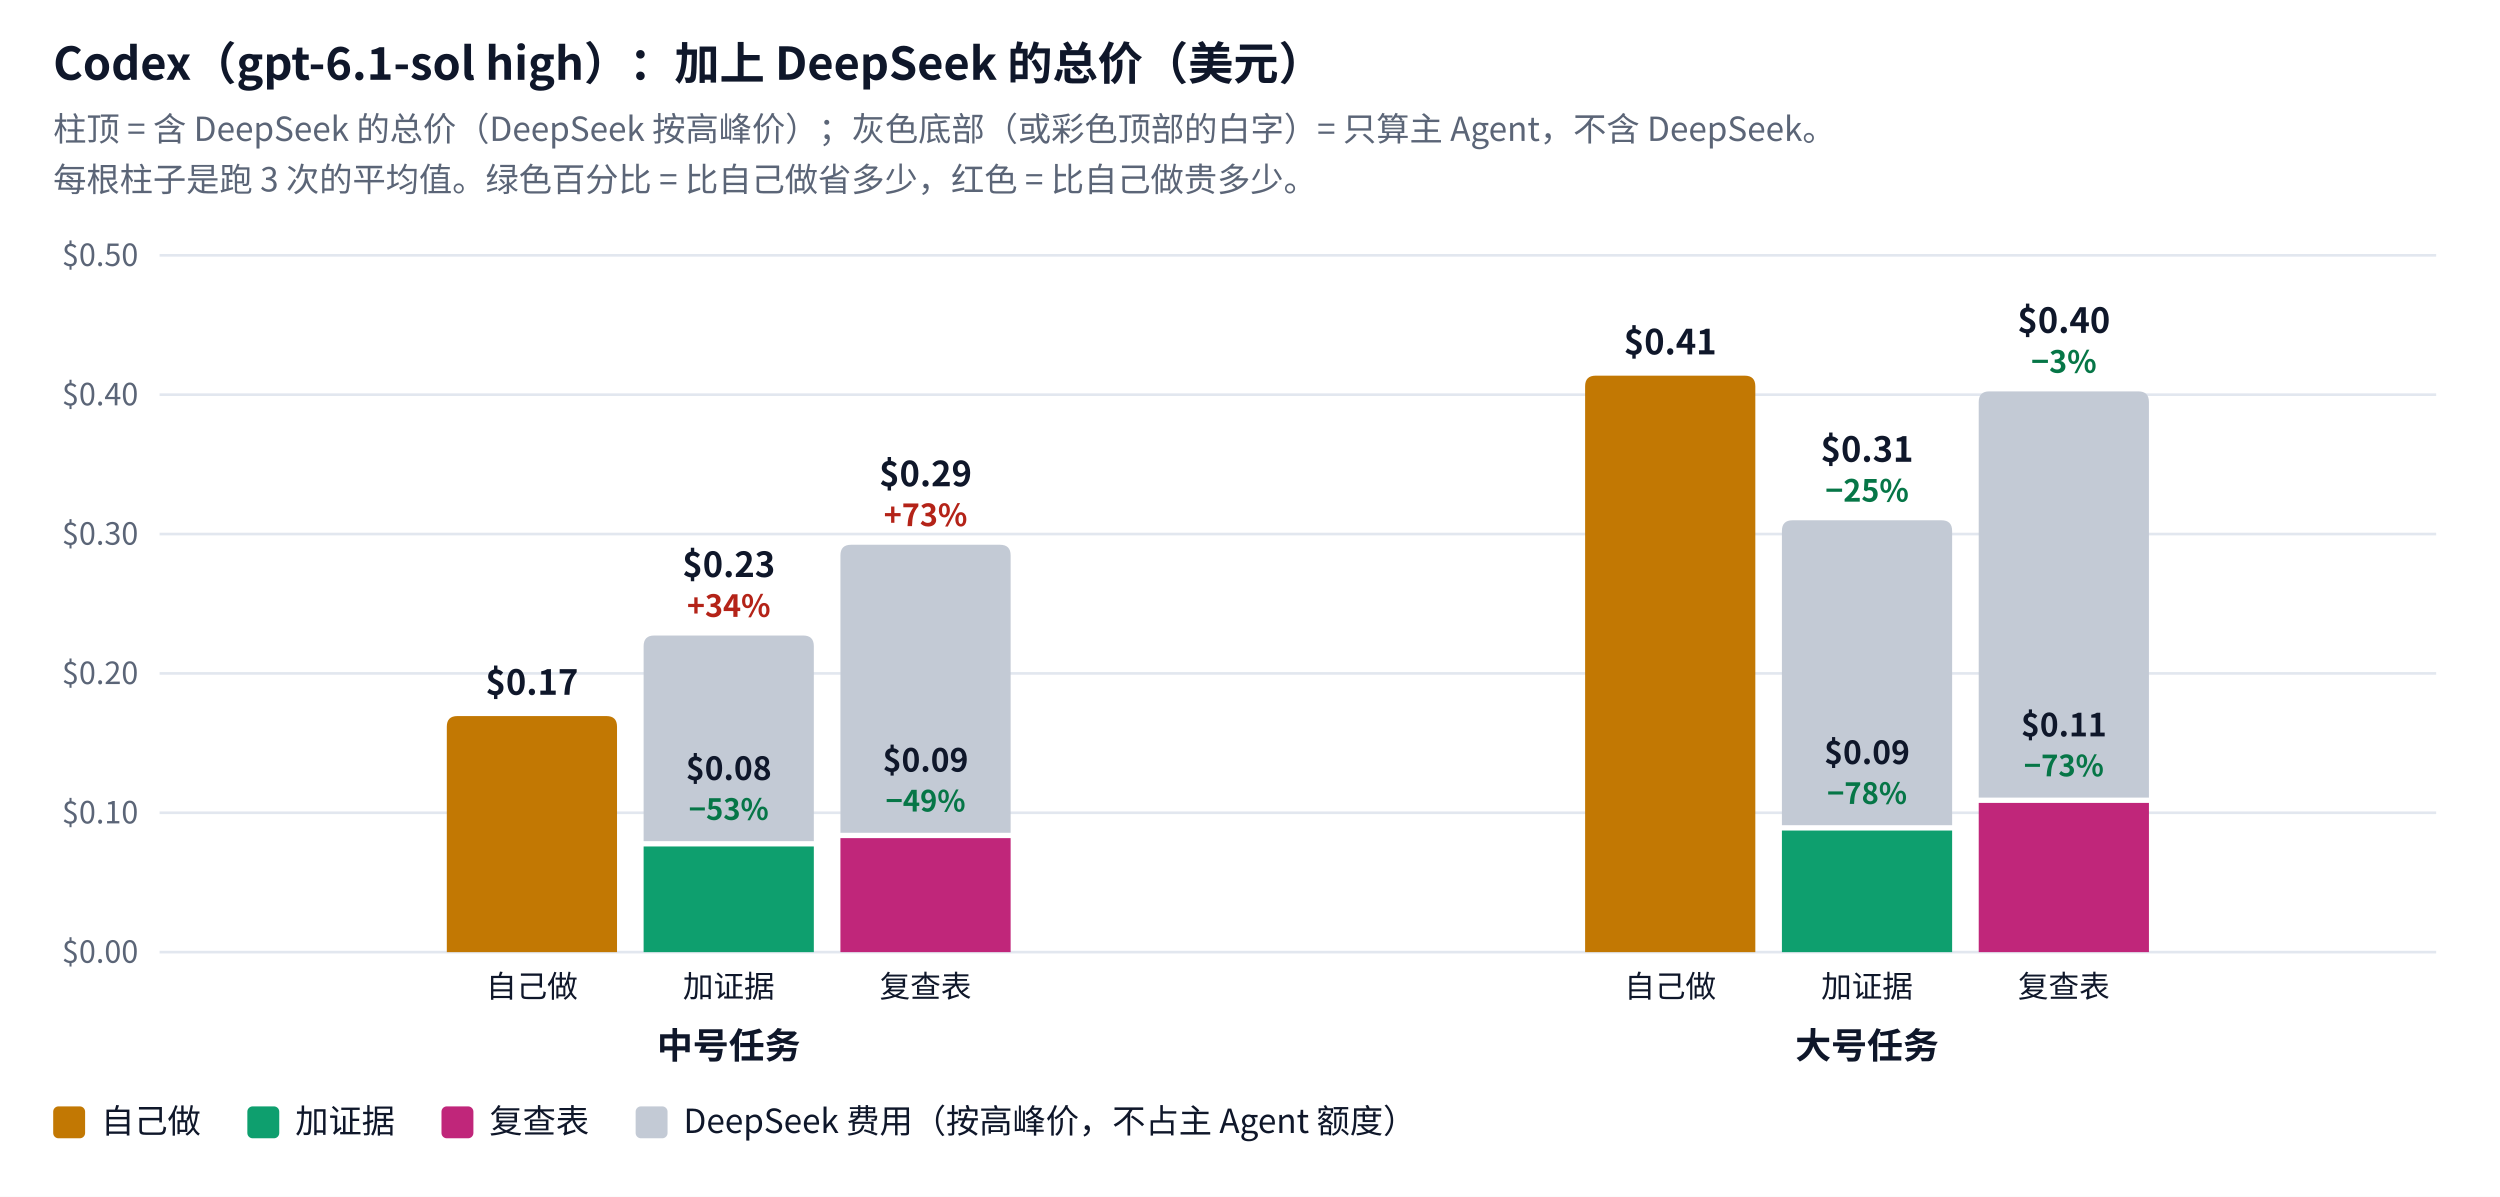
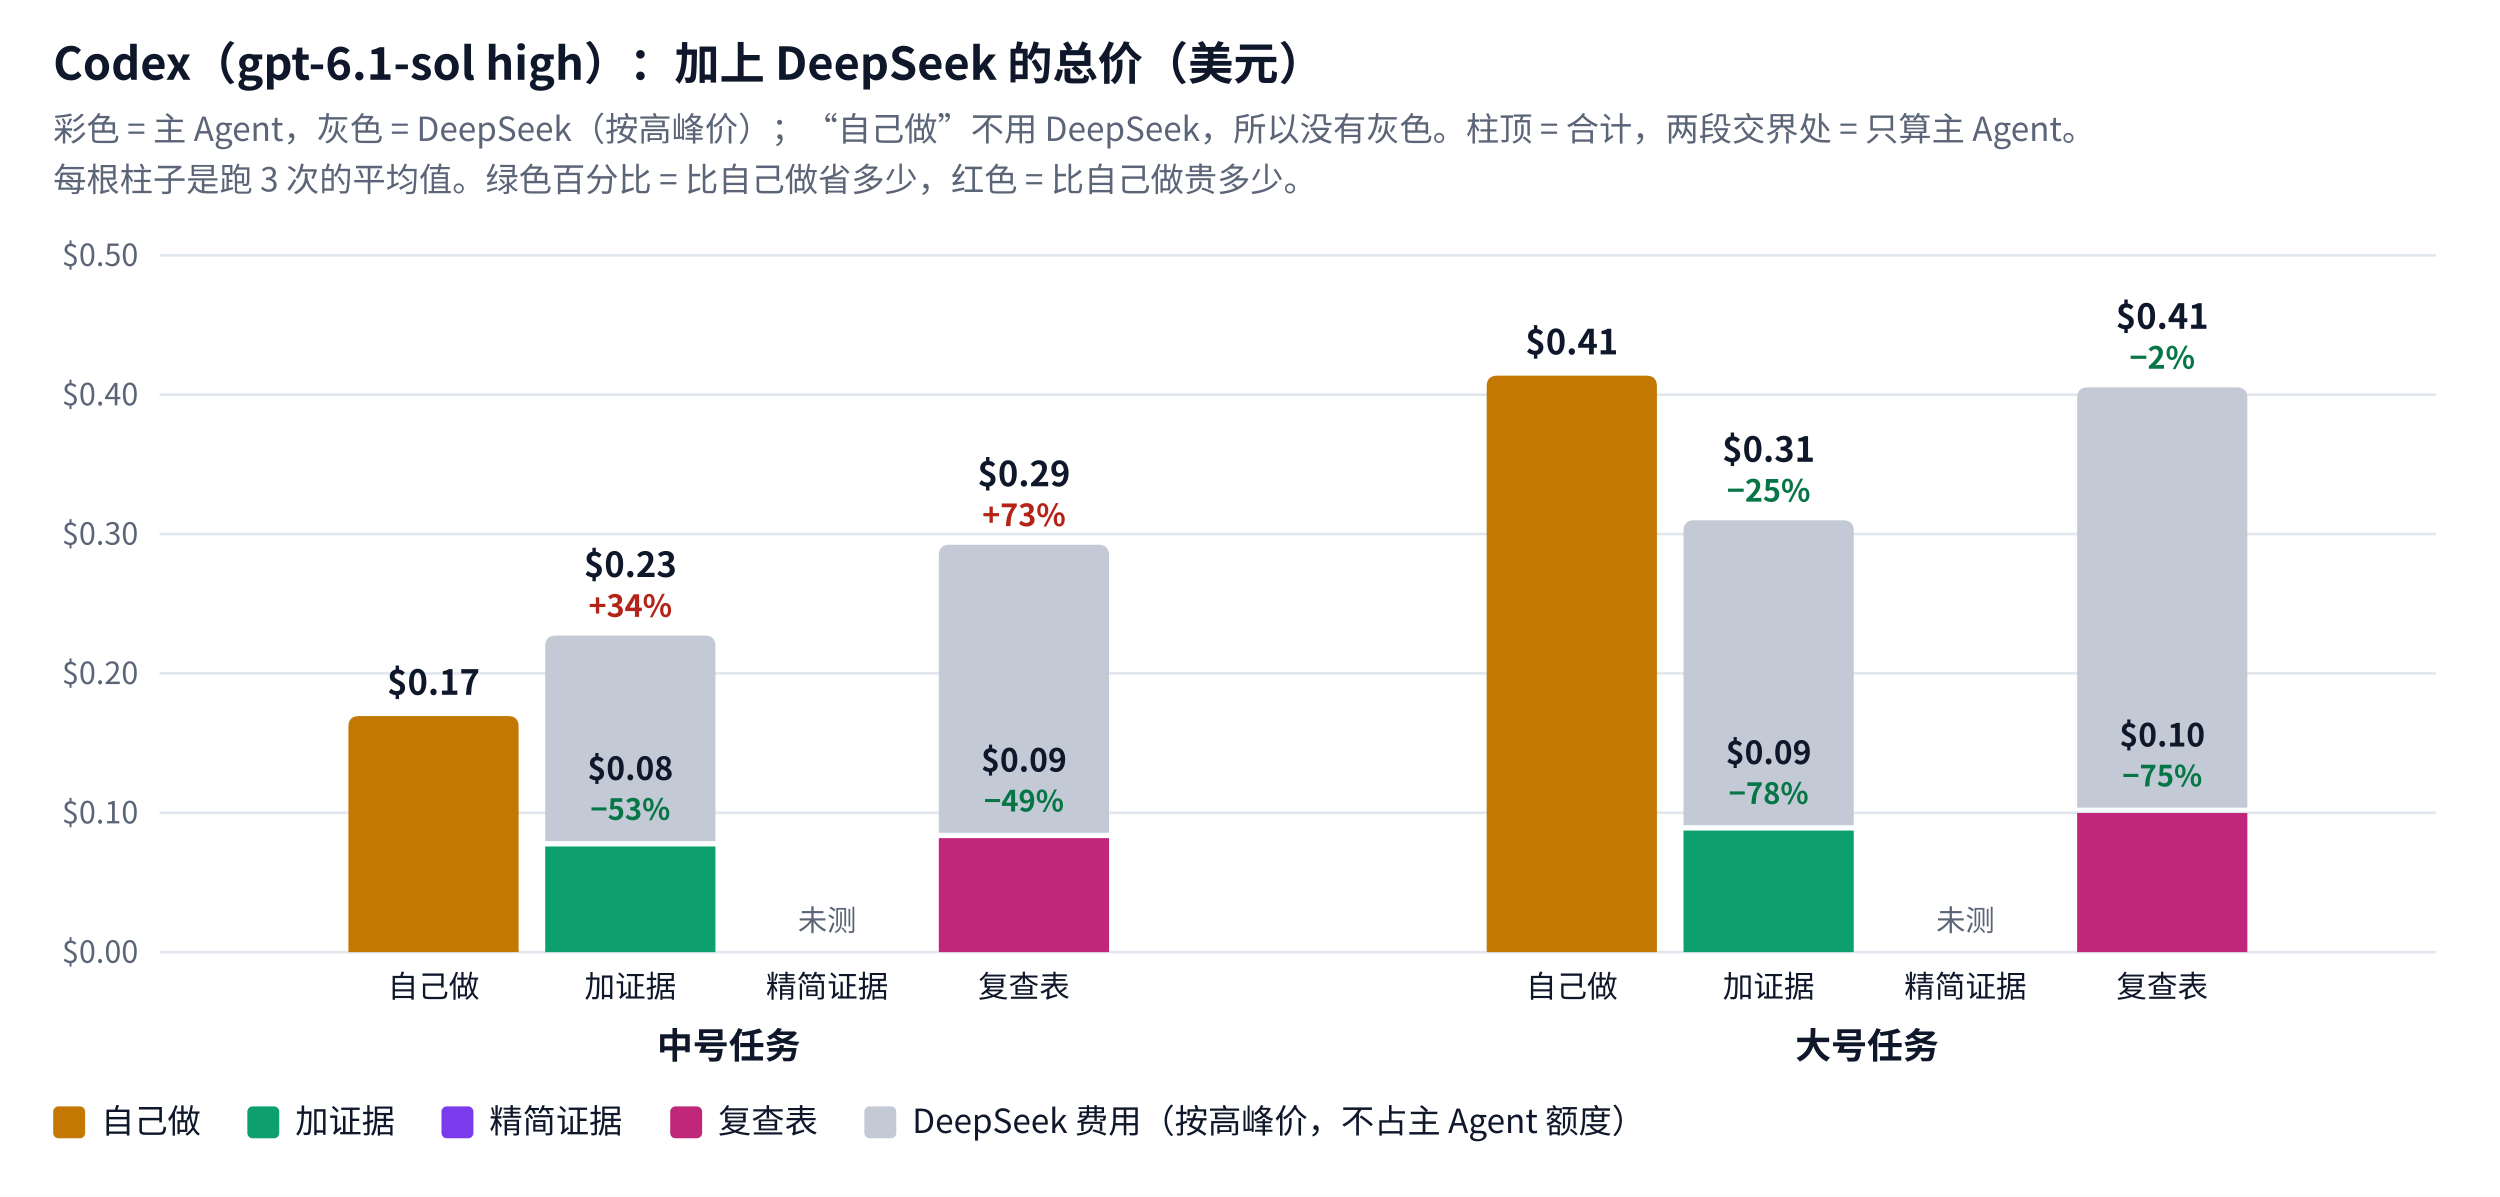
<svg xmlns="http://www.w3.org/2000/svg" width="940" height="450" viewBox="0 0 940 450" font-family="-apple-system, 'Segoe UI', 'PingFang SC', 'Noto Sans CJK SC', Helvetica, Arial, sans-serif">
  <rect width="940" height="450" fill="#FFFFFF" />
  <text x="20" y="30" font-size="17" font-weight="600" fill="#0F172A">Codex（gpt-6.1-sol high）：加上 DeepSeek 的总价（美元）</text>
-   <text x="20" y="53" font-size="12.5" fill="#5B6577">柱顶 = 含 DeepSeek 的总价（DeepSeek 按高峰价）；灰色底部（或彩色顶部的白字）= 只算主 Agent，不含 DeepSeek。</text>
+   <text x="20" y="53" font-size="12.5" fill="#5B6577">彩色 = 主 Agent，灰色 = DeepSeek（按高峰价）；“自己做”不用 DeepSeek，所以没有灰色。柱顶 = 合计，两段交界处 = 只算主 Agent。</text>
  <text x="20" y="72" font-size="12.5" fill="#5B6577">每根柱子是跑 3 次的平均值。绿色百分比 = 比自己做省多少，红色 = 比自己做贵多少。</text>
  <line x1="60" x2="916" y1="358" y2="358" stroke="#E2E7EF" />
  <text x="52" y="362" font-size="11.5" fill="#5B6577" text-anchor="end">$0.00</text>
  <line x1="60" x2="916" y1="305.6" y2="305.6" stroke="#E2E7EF" />
  <text x="52" y="309.6" font-size="11.5" fill="#5B6577" text-anchor="end">$0.10</text>
  <line x1="60" x2="916" y1="253.2" y2="253.2" stroke="#E2E7EF" />
  <text x="52" y="257.2" font-size="11.5" fill="#5B6577" text-anchor="end">$0.20</text>
  <line x1="60" x2="916" y1="200.8" y2="200.8" stroke="#E2E7EF" />
  <text x="52" y="204.8" font-size="11.5" fill="#5B6577" text-anchor="end">$0.30</text>
  <line x1="60" x2="916" y1="148.4" y2="148.4" stroke="#E2E7EF" />
  <text x="52" y="152.4" font-size="11.5" fill="#5B6577" text-anchor="end">$0.40</text>
  <line x1="60" x2="916" y1="96" y2="96" stroke="#E2E7EF" />
  <text x="52" y="100" font-size="11.5" fill="#5B6577" text-anchor="end">$0.50</text>
-   <text x="200" y="375" font-size="11.5" fill="#0F172A" text-anchor="middle">自己做</text>
-   <path d="M168,358 V273.236 Q168,269.236 172,269.236 H228 Q232,269.236 232,273.236 V358 Z" fill="#C27803" />
-   <text x="200" y="261.236" font-size="13" font-weight="600" fill="#0F172A" text-anchor="middle">$0.17</text>
-   <text x="274" y="375" font-size="11.5" fill="#0F172A" text-anchor="middle">加证据</text>
-   <rect x="242" y="318.273" width="64" height="39.727" fill="#0E9F6E" />
-   <path d="M242,316.273 V242.954 Q242,238.954 246,238.954 H302 Q306,238.954 306,242.954 V316.273 Z" fill="#C3CAD5" />
-   <text x="274" y="216.954" font-size="13" font-weight="600" fill="#0F172A" text-anchor="middle">$0.23</text>
-   <text x="274" y="231.954" font-size="11.5" font-weight="600" fill="#B42318" text-anchor="middle">+34%</text>
-   <text x="274" y="293.273" font-size="12" font-weight="600" fill="#0F172A" text-anchor="middle">$0.08</text>
-   <text x="274" y="308.273" font-size="11" font-weight="600" fill="#067647" text-anchor="middle">−53%</text>
-   <text x="348" y="375" font-size="11.5" fill="#0F172A" text-anchor="middle">复查表</text>
-   <rect x="316" y="315.134" width="64" height="42.866" fill="#C0267A" />
-   <path d="M316,313.134 V208.83 Q316,204.83 320,204.83 H376 Q380,204.83 380,208.83 V313.134 Z" fill="#C3CAD5" />
-   <text x="348" y="182.83" font-size="13" font-weight="600" fill="#0F172A" text-anchor="middle">$0.29</text>
-   <text x="348" y="197.83" font-size="11.5" font-weight="600" fill="#B42318" text-anchor="middle">+73%</text>
-   <text x="348" y="290.134" font-size="12" font-weight="600" fill="#0F172A" text-anchor="middle">$0.09</text>
-   <text x="348" y="305.134" font-size="11" font-weight="600" fill="#067647" text-anchor="middle">−49%</text>
+   <text x="163" y="375" font-size="11.5" fill="#0F172A" text-anchor="middle">自己做</text>
+   <path d="M131,358 V273.236 Q131,269.236 135,269.236 H191 Q195,269.236 195,273.236 V358 Z" fill="#C27803" />
+   <text x="163" y="261.236" font-size="13" font-weight="600" fill="#0F172A" text-anchor="middle">$0.17</text>
+   <text x="237" y="375" font-size="11.5" fill="#0F172A" text-anchor="middle">加证据</text>
+   <rect x="205" y="318.273" width="64" height="39.727" fill="#0E9F6E" />
+   <path d="M205,316.273 V242.954 Q205,238.954 209,238.954 H265 Q269,238.954 269,242.954 V316.273 Z" fill="#C3CAD5" />
+   <text x="237" y="216.954" font-size="13" font-weight="600" fill="#0F172A" text-anchor="middle">$0.23</text>
+   <text x="237" y="231.954" font-size="11.5" font-weight="600" fill="#B42318" text-anchor="middle">+34%</text>
+   <text x="237" y="293.273" font-size="12" font-weight="600" fill="#0F172A" text-anchor="middle">$0.08</text>
+   <text x="237" y="308.273" font-size="11" font-weight="600" fill="#067647" text-anchor="middle">−53%</text>
+   <text x="311" y="375" font-size="11.5" fill="#0F172A" text-anchor="middle">精简证据</text>
+   <text x="311" y="350" font-size="11" fill="#5B6577" text-anchor="middle">未测</text>
+   <text x="385" y="375" font-size="11.5" fill="#0F172A" text-anchor="middle">复查表</text>
+   <rect x="353" y="315.134" width="64" height="42.866" fill="#C0267A" />
+   <path d="M353,313.134 V208.83 Q353,204.83 357,204.83 H413 Q417,204.83 417,208.83 V313.134 Z" fill="#C3CAD5" />
+   <text x="385" y="182.83" font-size="13" font-weight="600" fill="#0F172A" text-anchor="middle">$0.29</text>
+   <text x="385" y="197.83" font-size="11.5" font-weight="600" fill="#B42318" text-anchor="middle">+73%</text>
+   <text x="385" y="290.134" font-size="12" font-weight="600" fill="#0F172A" text-anchor="middle">$0.09</text>
+   <text x="385" y="305.134" font-size="11" font-weight="600" fill="#067647" text-anchor="middle">−49%</text>
  <text x="274" y="398" font-size="13.5" font-weight="600" fill="#0F172A" text-anchor="middle">中号任务</text>
-   <text x="628" y="375" font-size="11.5" fill="#0F172A" text-anchor="middle">自己做</text>
-   <path d="M596,358 V145.248 Q596,141.248 600,141.248 H656 Q660,141.248 660,145.248 V358 Z" fill="#C27803" />
-   <text x="628" y="133.248" font-size="13" font-weight="600" fill="#0F172A" text-anchor="middle">$0.41</text>
-   <text x="702" y="375" font-size="11.5" fill="#0F172A" text-anchor="middle">加证据</text>
-   <rect x="670" y="312.282" width="64" height="45.718" fill="#0E9F6E" />
-   <path d="M670,310.282 V199.625 Q670,195.625 674,195.625 H730 Q734,195.625 734,199.625 V310.282 Z" fill="#C3CAD5" />
-   <text x="702" y="173.625" font-size="13" font-weight="600" fill="#0F172A" text-anchor="middle">$0.31</text>
-   <text x="702" y="188.625" font-size="11.5" font-weight="600" fill="#067647" text-anchor="middle">−25%</text>
-   <text x="702" y="287.282" font-size="12" font-weight="600" fill="#0F172A" text-anchor="middle">$0.09</text>
-   <text x="702" y="302.282" font-size="11" font-weight="600" fill="#067647" text-anchor="middle">−78%</text>
-   <text x="776" y="375" font-size="11.5" fill="#0F172A" text-anchor="middle">复查表</text>
-   <rect x="744" y="301.894" width="64" height="56.106" fill="#C0267A" />
-   <path d="M744,299.894 V151.158 Q744,147.158 748,147.158 H804 Q808,147.158 808,151.158 V299.894 Z" fill="#C3CAD5" />
-   <text x="776" y="125.158" font-size="13" font-weight="600" fill="#0F172A" text-anchor="middle">$0.40</text>
-   <text x="776" y="140.158" font-size="11.5" font-weight="600" fill="#067647" text-anchor="middle">−3%</text>
-   <text x="776" y="276.894" font-size="12" font-weight="600" fill="#0F172A" text-anchor="middle">$0.11</text>
-   <text x="776" y="291.894" font-size="11" font-weight="600" fill="#067647" text-anchor="middle">−73%</text>
+   <text x="591" y="375" font-size="11.5" fill="#0F172A" text-anchor="middle">自己做</text>
+   <path d="M559,358 V145.248 Q559,141.248 563,141.248 H619 Q623,141.248 623,145.248 V358 Z" fill="#C27803" />
+   <text x="591" y="133.248" font-size="13" font-weight="600" fill="#0F172A" text-anchor="middle">$0.41</text>
+   <text x="665" y="375" font-size="11.5" fill="#0F172A" text-anchor="middle">加证据</text>
+   <rect x="633" y="312.282" width="64" height="45.718" fill="#0E9F6E" />
+   <path d="M633,310.282 V199.625 Q633,195.625 637,195.625 H693 Q697,195.625 697,199.625 V310.282 Z" fill="#C3CAD5" />
+   <text x="665" y="173.625" font-size="13" font-weight="600" fill="#0F172A" text-anchor="middle">$0.31</text>
+   <text x="665" y="188.625" font-size="11.5" font-weight="600" fill="#067647" text-anchor="middle">−25%</text>
+   <text x="665" y="287.282" font-size="12" font-weight="600" fill="#0F172A" text-anchor="middle">$0.09</text>
+   <text x="665" y="302.282" font-size="11" font-weight="600" fill="#067647" text-anchor="middle">−78%</text>
+   <text x="739" y="375" font-size="11.5" fill="#0F172A" text-anchor="middle">精简证据</text>
+   <text x="739" y="350" font-size="11" fill="#5B6577" text-anchor="middle">未测</text>
+   <text x="813" y="375" font-size="11.5" fill="#0F172A" text-anchor="middle">复查表</text>
+   <rect x="781" y="305.684" width="64" height="52.316" fill="#C0267A" />
+   <path d="M781,303.684 V149.636 Q781,145.636 785,145.636 H841 Q845,145.636 845,149.636 V303.684 Z" fill="#C3CAD5" />
+   <text x="813" y="123.636" font-size="13" font-weight="600" fill="#0F172A" text-anchor="middle">$0.41</text>
+   <text x="813" y="138.636" font-size="11.5" font-weight="600" fill="#067647" text-anchor="middle">−2%</text>
+   <text x="813" y="280.684" font-size="12" font-weight="600" fill="#0F172A" text-anchor="middle">$0.10</text>
+   <text x="813" y="295.684" font-size="11" font-weight="600" fill="#067647" text-anchor="middle">−75%</text>
  <text x="702" y="398" font-size="13.5" font-weight="600" fill="#0F172A" text-anchor="middle">大号任务</text>
  <rect x="20" y="416" width="12" height="12" rx="2" fill="#C27803" />
  <text x="38" y="426" font-size="12.5" fill="#0F172A">自己做</text>
  <rect x="93" y="416" width="12" height="12" rx="2" fill="#0E9F6E" />
  <text x="111" y="426" font-size="12.5" fill="#0F172A">加证据</text>
-   <rect x="166" y="416" width="12" height="12" rx="2" fill="#C0267A" />
-   <text x="184" y="426" font-size="12.5" fill="#0F172A">复查表</text>
-   <rect x="239" y="416" width="12" height="12" rx="2" fill="#C3CAD5" />
-   <text x="257" y="426" font-size="12.5" fill="#0F172A">DeepSeek 费用（按高峰价，不占主 Agent 额度）</text>
+   <rect x="166" y="416" width="12" height="12" rx="2" fill="#7C3AED" />
+   <text x="184" y="426" font-size="12.5" fill="#0F172A">精简证据</text>
+   <rect x="252" y="416" width="12" height="12" rx="2" fill="#C0267A" />
+   <text x="270" y="426" font-size="12.5" fill="#0F172A">复查表</text>
+   <rect x="325" y="416" width="12" height="12" rx="2" fill="#C3CAD5" />
+   <text x="343" y="426" font-size="12.5" fill="#0F172A">DeepSeek 费用（按高峰价，不占主 Agent 额度）</text>
</svg>
